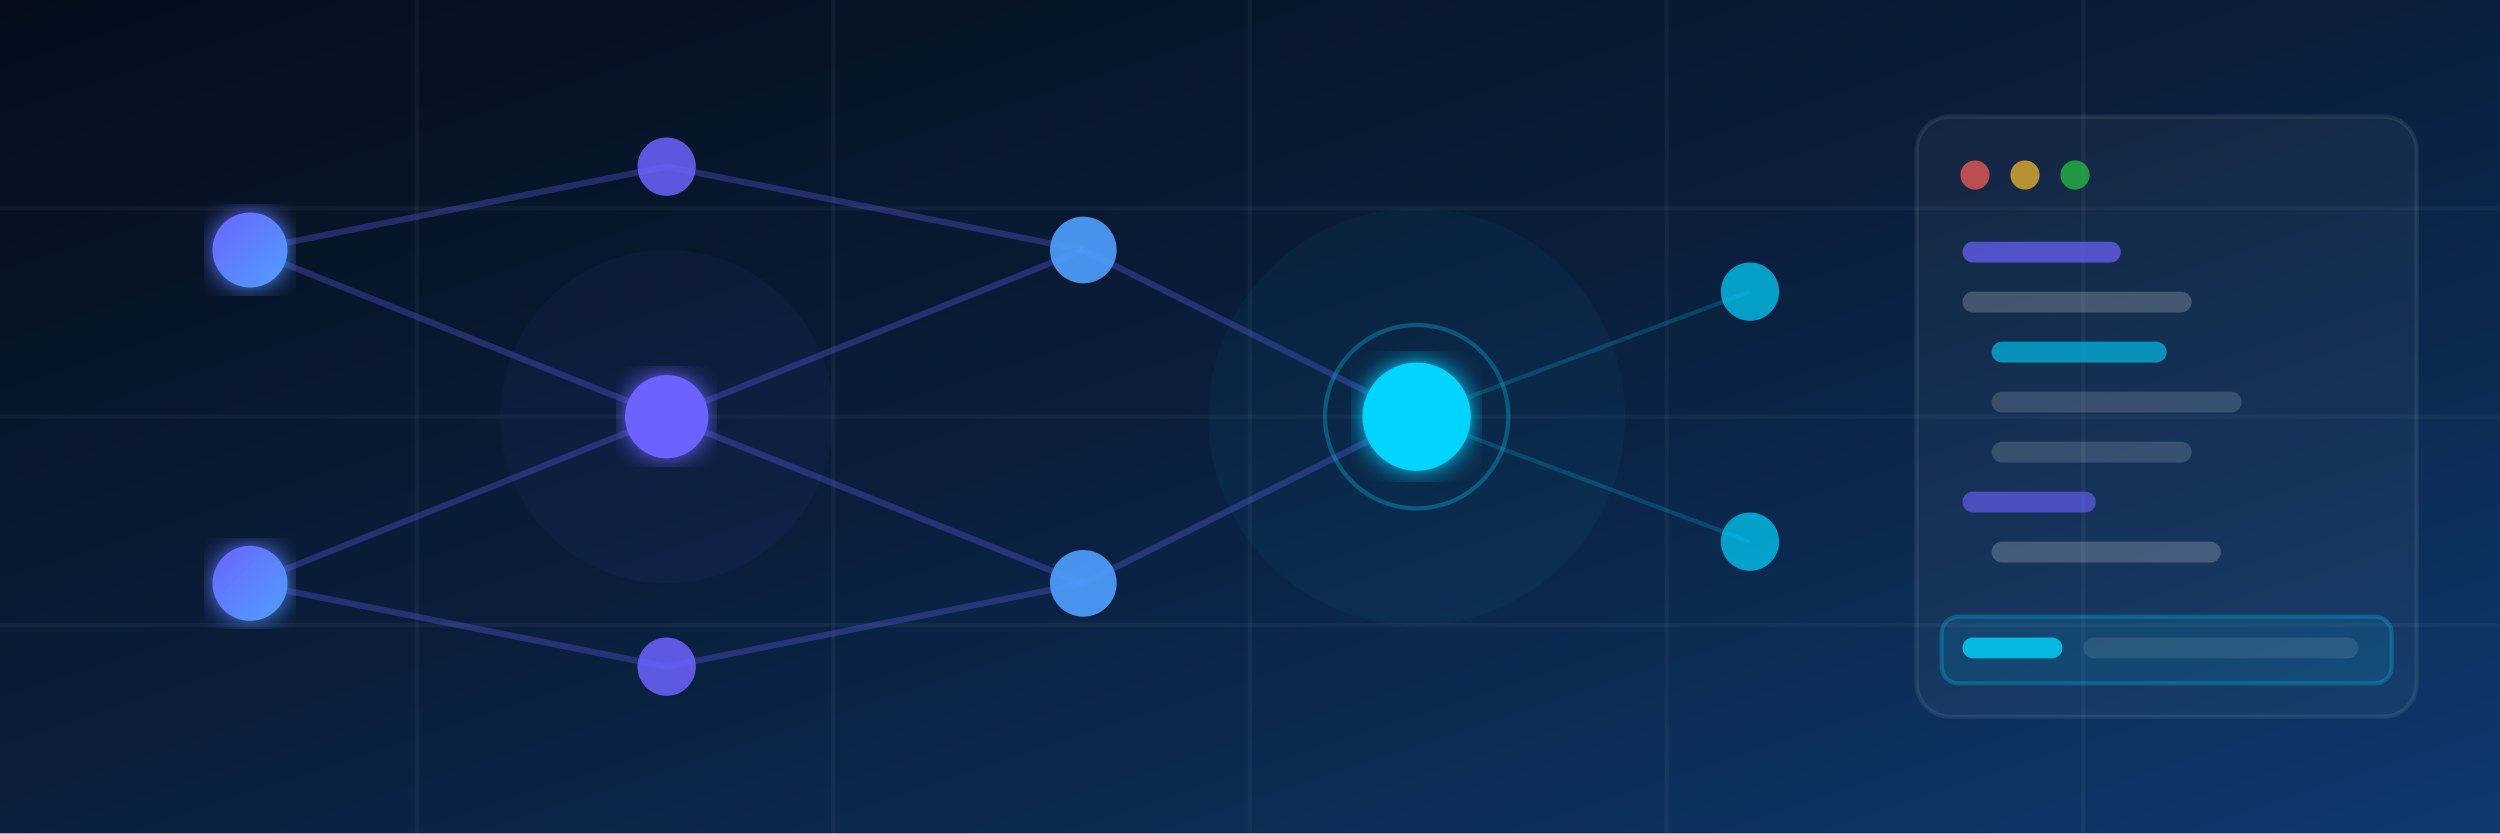
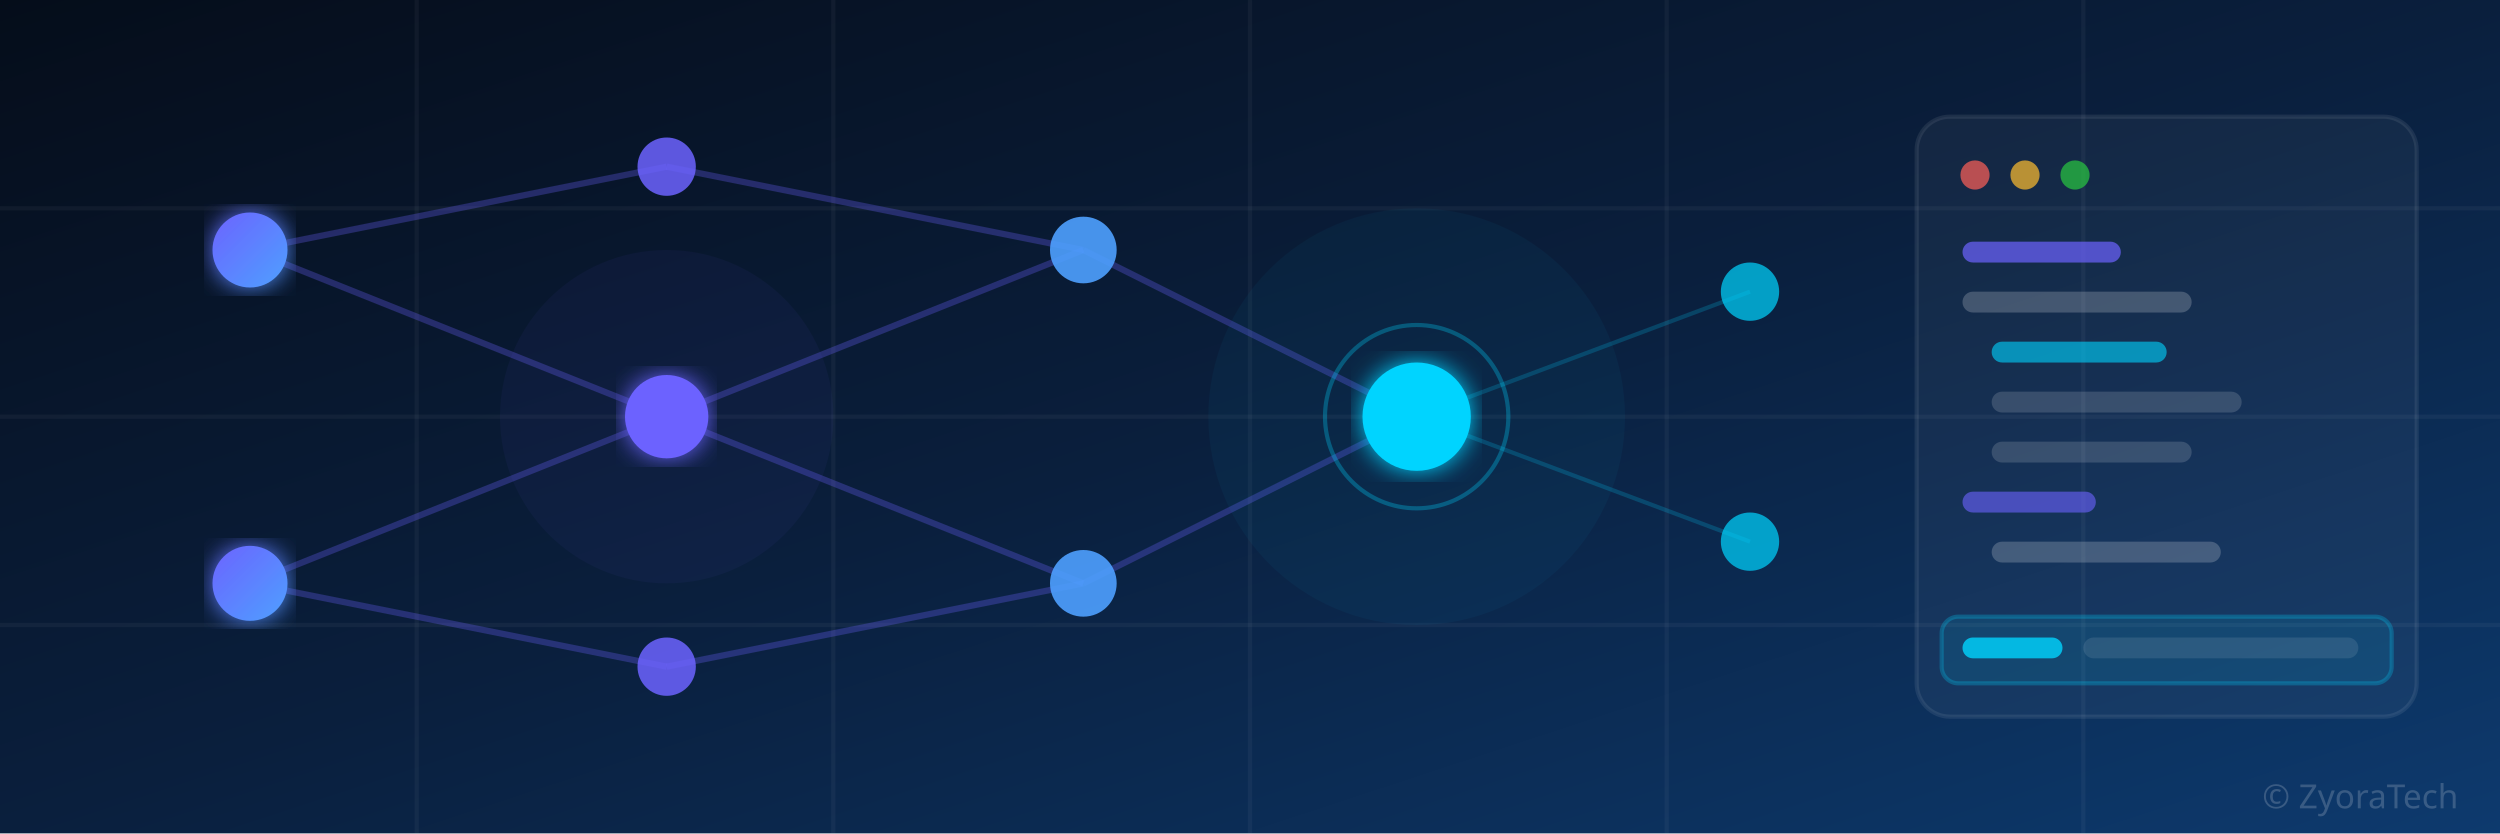
<svg xmlns="http://www.w3.org/2000/svg" viewBox="0 0 600 200">
  <defs>
    <linearGradient id="bg" x1="0%" y1="0%" x2="100%" y2="100%">
      <stop offset="0%" style="stop-color:#050d1a" />
      <stop offset="50%" style="stop-color:#0a1f3d" />
      <stop offset="100%" style="stop-color:#0d3a6e" />
    </linearGradient>
    <linearGradient id="nodeGrad" x1="0%" y1="0%" x2="100%" y2="100%">
      <stop offset="0%" style="stop-color:#6c63ff" />
      <stop offset="100%" style="stop-color:#4ea0ff" />
    </linearGradient>
    <filter id="glow">
      <feGaussianBlur stdDeviation="3" result="b" />
      <feMerge>
        <feMergeNode in="b" />
        <feMergeNode in="SourceGraphic" />
      </feMerge>
    </filter>
  </defs>
  <rect width="600" height="200" fill="url(#bg)" />
  <g stroke="rgba(255,255,255,0.04)" stroke-width="1">
    <line x1="0" y1="50" x2="600" y2="50" />
    <line x1="0" y1="100" x2="600" y2="100" />
    <line x1="0" y1="150" x2="600" y2="150" />
    <line x1="100" y1="0" x2="100" y2="200" />
    <line x1="200" y1="0" x2="200" y2="200" />
    <line x1="300" y1="0" x2="300" y2="200" />
    <line x1="400" y1="0" x2="400" y2="200" />
    <line x1="500" y1="0" x2="500" y2="200" />
  </g>
  <g stroke="rgba(108,99,255,0.3)" stroke-width="1.5" fill="none">
    <line x1="60" y1="60" x2="160" y2="40" />
    <line x1="60" y1="60" x2="160" y2="100" />
    <line x1="60" y1="140" x2="160" y2="100" />
    <line x1="60" y1="140" x2="160" y2="160" />
    <line x1="160" y1="40" x2="260" y2="60" />
    <line x1="160" y1="100" x2="260" y2="60" />
    <line x1="160" y1="100" x2="260" y2="140" />
    <line x1="160" y1="160" x2="260" y2="140" />
    <line x1="260" y1="60" x2="340" y2="100" />
    <line x1="260" y1="140" x2="340" y2="100" />
  </g>
  <g stroke="rgba(0,212,255,0.2)" stroke-width="1" fill="none">
    <line x1="340" y1="100" x2="420" y2="70" />
    <line x1="340" y1="100" x2="420" y2="130" />
  </g>
  <circle cx="60" cy="60" r="9" fill="url(#nodeGrad)" filter="url(#glow)" />
  <circle cx="60" cy="140" r="9" fill="url(#nodeGrad)" filter="url(#glow)" />
  <circle cx="160" cy="40" r="7" fill="#6c63ff" opacity="0.85" />
  <circle cx="160" cy="100" r="10" fill="#6c63ff" filter="url(#glow)" />
  <circle cx="160" cy="160" r="7" fill="#6c63ff" opacity="0.85" />
  <circle cx="260" cy="60" r="8" fill="#4ea0ff" opacity="0.9" />
  <circle cx="260" cy="140" r="8" fill="#4ea0ff" opacity="0.9" />
  <circle cx="340" cy="100" r="13" fill="#00d4ff" filter="url(#glow)" />
  <circle cx="340" cy="100" r="22" fill="none" stroke="#00d4ff" stroke-width="1" opacity="0.3" />
  <circle cx="420" cy="70" r="7" fill="#00d4ff" opacity="0.7" />
  <circle cx="420" cy="130" r="7" fill="#00d4ff" opacity="0.7" />
  <rect x="460" y="28" width="120" height="144" rx="8" fill="rgba(255,255,255,0.04)" stroke="rgba(255,255,255,0.08)" stroke-width="1" />
  <circle cx="474" cy="42" r="3.5" fill="#ff5f57" opacity="0.7" />
  <circle cx="486" cy="42" r="3.5" fill="#ffbd2e" opacity="0.7" />
  <circle cx="498" cy="42" r="3.5" fill="#28c840" opacity="0.7" />
  <rect x="471" y="58" width="38" height="5" rx="2.5" fill="#6c63ff" opacity="0.7" />
  <rect x="471" y="70" width="55" height="5" rx="2.5" fill="rgba(255,255,255,0.2)" />
  <rect x="478" y="82" width="42" height="5" rx="2.5" fill="#00d4ff" opacity="0.6" />
  <rect x="478" y="94" width="60" height="5" rx="2.5" fill="rgba(255,255,255,0.15)" />
  <rect x="478" y="106" width="48" height="5" rx="2.5" fill="rgba(255,255,255,0.15)" />
  <rect x="471" y="118" width="32" height="5" rx="2.5" fill="#6c63ff" opacity="0.6" />
  <rect x="478" y="130" width="55" height="5" rx="2.5" fill="rgba(255,255,255,0.2)" />
  <rect x="466" y="148" width="108" height="16" rx="4" fill="rgba(0,212,255,0.1)" stroke="rgba(0,212,255,0.25)" stroke-width="1" />
  <rect x="471" y="153" width="24" height="5" rx="2.5" fill="#00d4ff" opacity="0.8" />
  <rect x="500" y="153" width="66" height="5" rx="2.5" fill="rgba(255,255,255,0.1)" />
  <circle cx="340" cy="100" r="50" fill="rgba(0,212,255,0.04)" />
  <circle cx="160" cy="100" r="40" fill="rgba(108,99,255,0.05)" />
+   <text x="590" y="194" font-family="sans-serif" font-size="8" fill="#ffffff" opacity="0.18" text-anchor="end">© ZyoraTech</text>
</svg>
